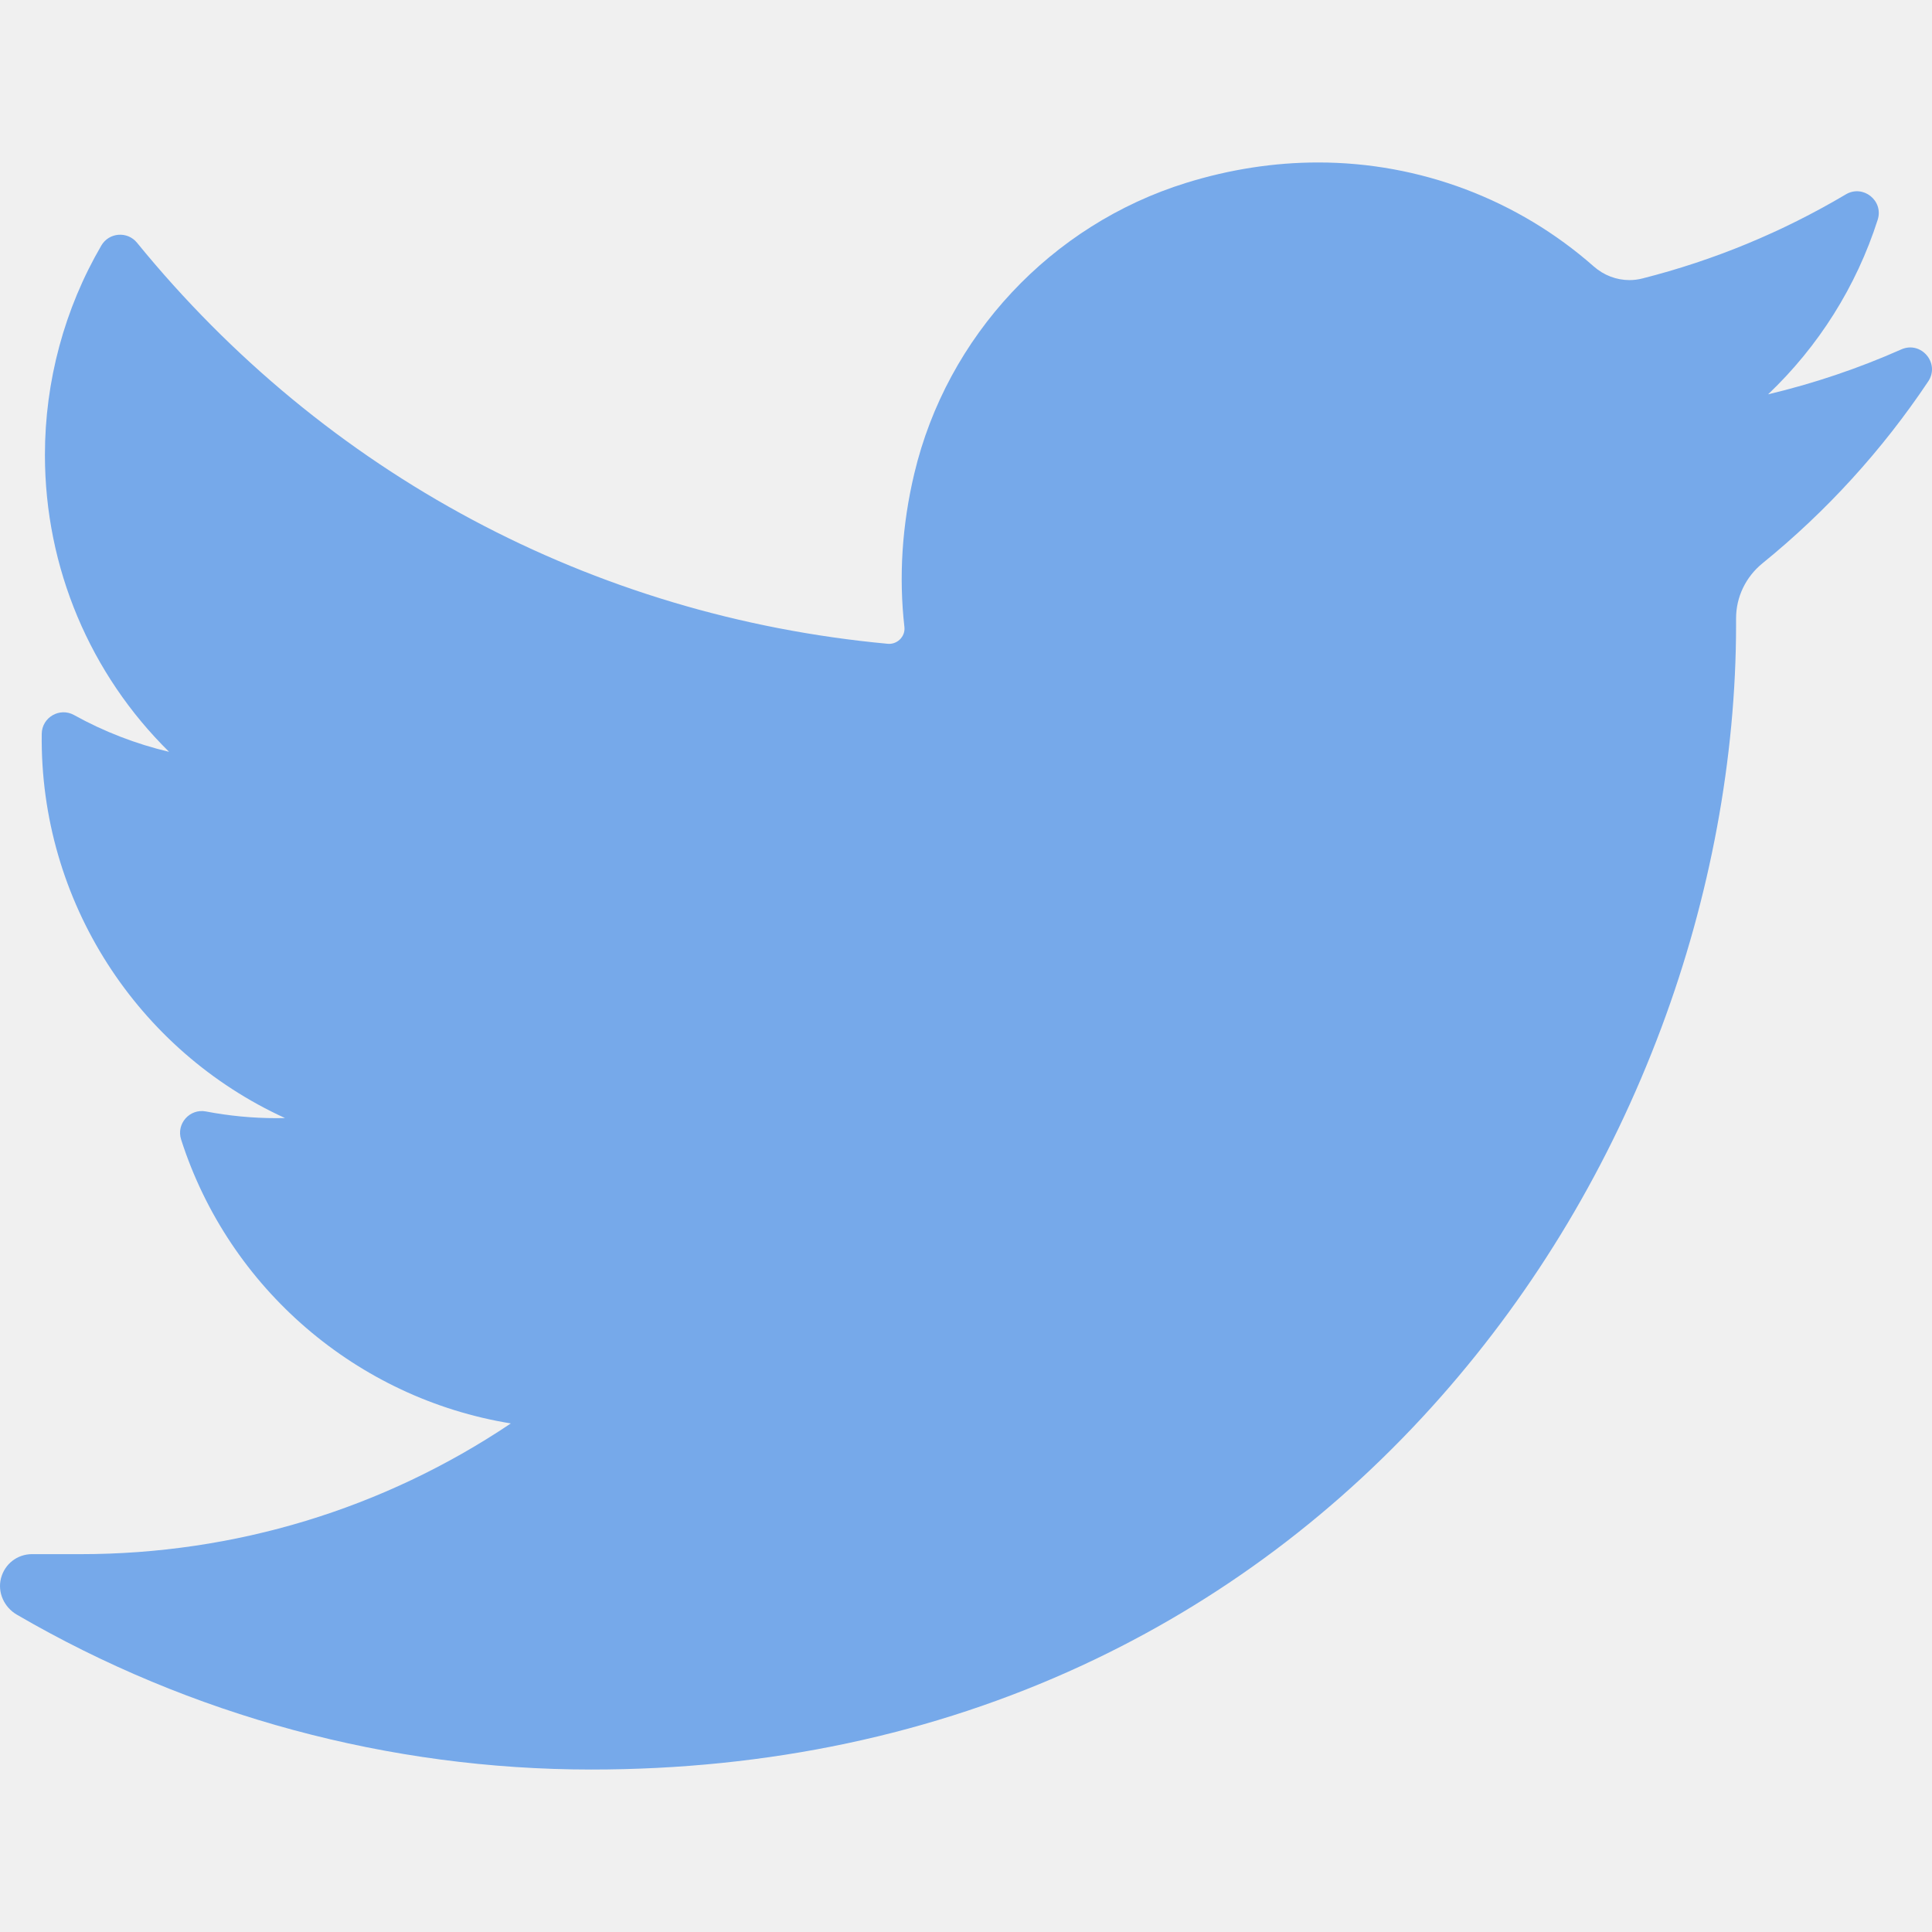
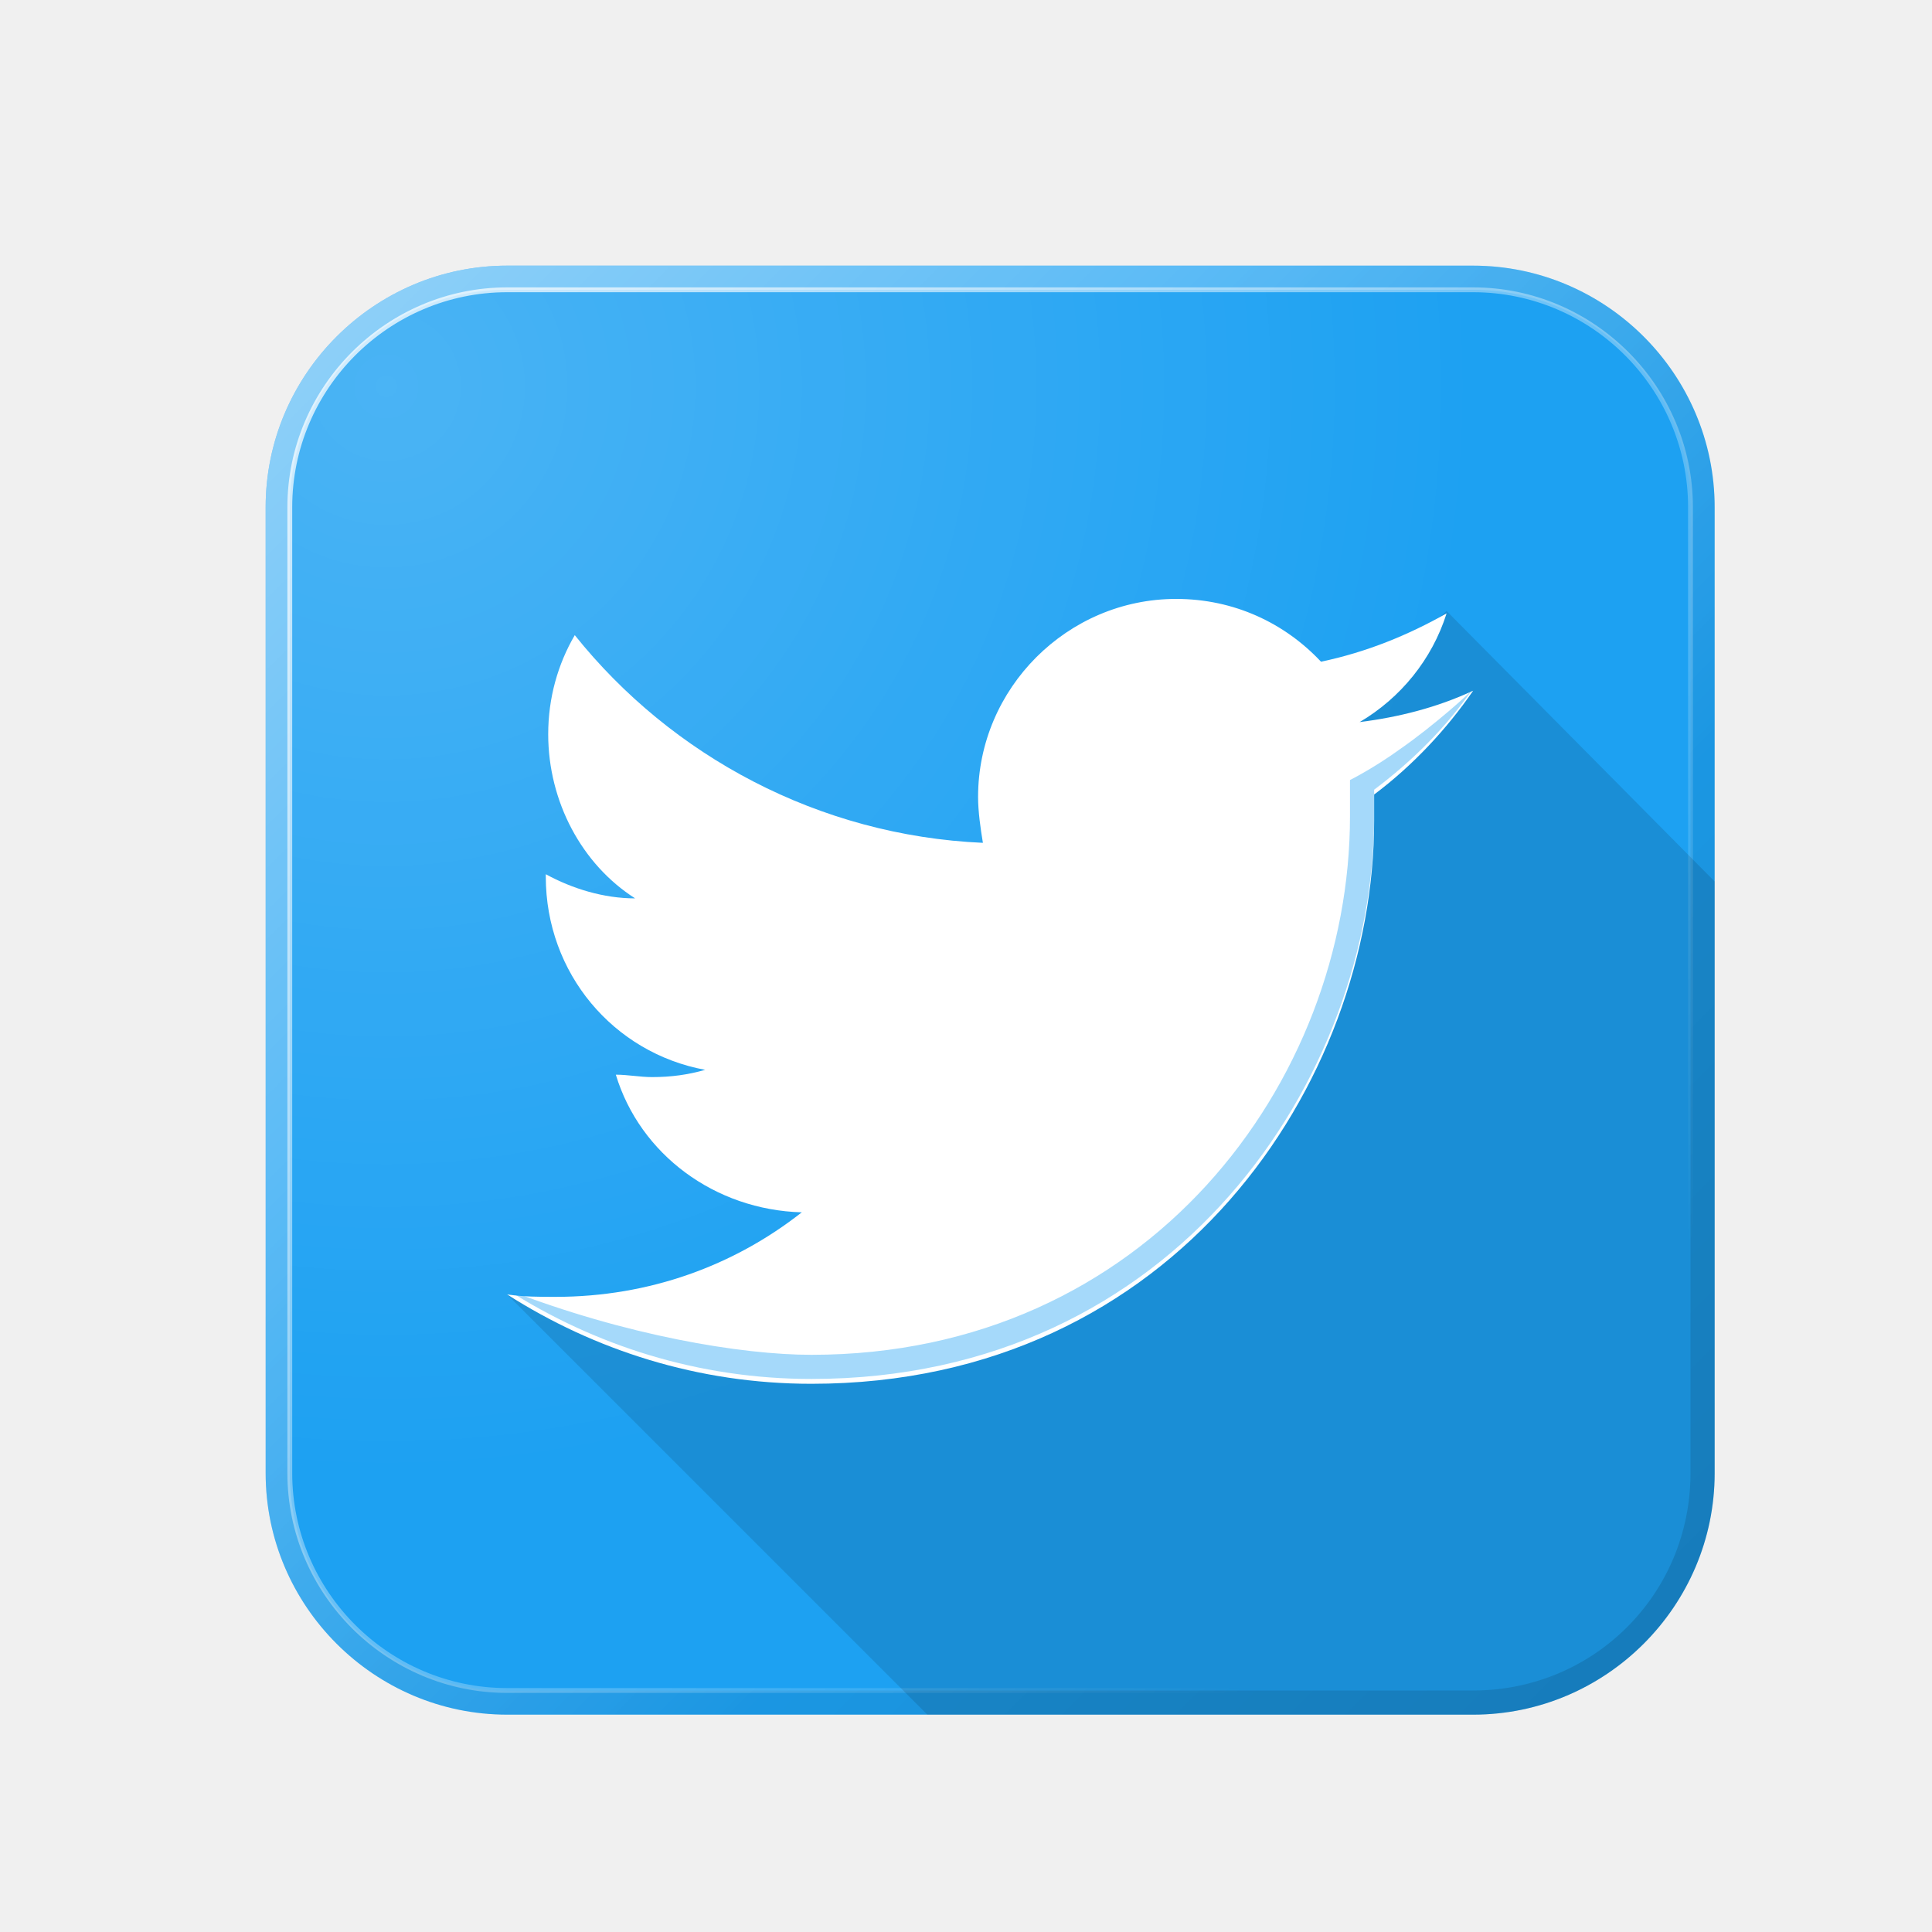
- <svg xmlns="http://www.w3.org/2000/svg" version="1.1" id="Layer_1" x="0px" y="0px" viewBox="0 0 410.155 410.155" style="enable-background:new 0 0 410.155 410.155;" xml:space="preserve">
-   <path style="fill:#76A9EA;" d="M403.632,74.18c-9.113,4.041-18.573,7.229-28.28,9.537c10.696-10.164,18.738-22.877,23.275-37.067  l0,0c1.295-4.051-3.105-7.554-6.763-5.385l0,0c-13.504,8.01-28.05,14.019-43.235,17.862c-0.881,0.223-1.79,0.336-2.702,0.336  c-2.766,0-5.455-1.027-7.57-2.891c-16.156-14.239-36.935-22.081-58.508-22.081c-9.335,0-18.76,1.455-28.014,4.325  c-28.672,8.893-50.795,32.544-57.736,61.724c-2.604,10.945-3.309,21.9-2.097,32.56c0.139,1.225-0.44,2.08-0.797,2.481  c-0.627,0.703-1.516,1.106-2.439,1.106c-0.103,0-0.209-0.005-0.314-0.015c-62.762-5.831-119.358-36.068-159.363-85.14l0,0  c-2.04-2.503-5.952-2.196-7.578,0.593l0,0C13.677,65.565,9.537,80.937,9.537,96.579c0,23.972,9.631,46.563,26.36,63.032  c-7.035-1.668-13.844-4.295-20.169-7.808l0,0c-3.06-1.7-6.825,0.485-6.868,3.985l0,0c-0.438,35.612,20.412,67.3,51.646,81.569  c-0.629,0.015-1.258,0.022-1.888,0.022c-4.951,0-9.964-0.478-14.898-1.421l0,0c-3.446-0.658-6.341,2.611-5.271,5.952l0,0  c10.138,31.651,37.39,54.981,70.002,60.278c-27.066,18.169-58.585,27.753-91.39,27.753l-10.227-0.006  c-3.151,0-5.816,2.054-6.619,5.106c-0.791,3.006,0.666,6.177,3.353,7.74c36.966,21.513,79.131,32.883,121.955,32.883  c37.485,0,72.549-7.439,104.219-22.109c29.033-13.449,54.689-32.674,76.255-57.141c20.09-22.792,35.8-49.103,46.692-78.201  c10.383-27.737,15.871-57.333,15.871-85.589v-1.346c-0.001-4.537,2.051-8.806,5.631-11.712c13.585-11.03,25.415-24.014,35.16-38.591  l0,0C411.924,77.126,407.866,72.302,403.632,74.18L403.632,74.18z" />
+ <svg xmlns="http://www.w3.org/2000/svg" xmlns:xlink="http://www.w3.org/1999/xlink" version="1.1" id="Layer_17" x="0px" y="0px" viewBox="0 0 80 80" style="enable-background:new 0 0 80 80;" xml:space="preserve">
+   <style type="text/css">
+ 	.st0{display:none;fill:url(#SVGID_1_);}
+ 	.st1{display:none;fill:url(#SVGID_2_);}
+ 	.st2{fill:#1DA1F2;}
+ 	.st3{clip-path:url(#SVGID_4_);fill:url(#SVGID_5_);}
+ 	.st4{clip-path:url(#SVGID_7_);fill:url(#SVGID_8_);}
+ 	.st5{clip-path:url(#SVGID_10_);fill:url(#SVGID_11_);}
+ 	.st6{clip-path:url(#SVGID_13_);fill:url(#SVGID_14_);}
+ 	.st7{opacity:0.12;enable-background:new    ;}
+ 	.st8{fill:#FFFFFF;}
+ 	.st9{opacity:0.4;fill:#1DA1F2;enable-background:new    ;}
+ </style>
  <g>
- </g>
-   <g>
- </g>
-   <g>
- </g>
-   <g>
- </g>
-   <g>
- </g>
-   <g>
- </g>
-   <g>
- </g>
-   <g>
- </g>
-   <g>
- </g>
-   <g>
- </g>
-   <g>
- </g>
-   <g>
- </g>
-   <g>
- </g>
-   <g>
- </g>
-   <g>
- </g>
+     <linearGradient id="SVGID_1_" gradientUnits="userSpaceOnUse" x1="41" y1="729" x2="111" y2="799" gradientTransform="matrix(1 0 0 1 0 -688)">
+       <stop offset="0" style="stop-color:#000000;stop-opacity:0.4" />
+       <stop offset="0.8" style="stop-color:#000000;stop-opacity:0" />
+     </linearGradient>
+     <polygon class="st0" points="111,56.9 68.1,13.9 13.9,68.1 56.9,111 111,111  " />
+     <linearGradient id="SVGID_2_" gradientUnits="userSpaceOnUse" x1="41" y1="729" x2="111" y2="799" gradientTransform="matrix(1 0 0 1 0 -688)">
+       <stop offset="0" style="stop-color:#1DA1F2;stop-opacity:0.6" />
+       <stop offset="0.5" style="stop-color:#1DA1F2;stop-opacity:0" />
+     </linearGradient>
+     <polygon class="st1" points="111,56.9 68.1,13.9 13.9,68.1 56.9,111 111,111  " />
+     <path class="st2" d="M61,71H21c-5.5,0-10-4.5-10-10V21c0-5.5,4.5-10,10-10h40c5.5,0,10,4.5,10,10v40C71,66.5,66.5,71,61,71z" />
+     <g>
+       <g>
+         <g>
+           <defs>
+             <path id="SVGID_3_" d="M61,12c5,0,9,4,9,9v40c0,5-4,9-9,9H21c-5,0-9-4-9-9V21c0-5,4-9,9-9H61 M61,11H21c-5.5,0-10,4.5-10,10v40       c0,5.5,4.5,10,10,10h40c5.5,0,10-4.5,10-10V21C71,15.5,66.5,11,61,11L61,11z" />
+           </defs>
+           <clipPath id="SVGID_4_">
+             <use xlink:href="#SVGID_3_" style="overflow:visible;" />
+           </clipPath>
+           <linearGradient id="SVGID_5_" gradientUnits="userSpaceOnUse" x1="-9" y1="679" x2="91" y2="779" gradientTransform="matrix(1 0 0 1 0 -688)">
+             <stop offset="0" style="stop-color:#FFFFFF;stop-opacity:0.8" />
+             <stop offset="0.6" style="stop-color:#FFFFFF;stop-opacity:0" />
+           </linearGradient>
+           <rect x="-9" y="-9" class="st3" width="100" height="100" />
+         </g>
+       </g>
+     </g>
+     <g>
+       <g>
+         <g>
+           <defs>
+             <path id="SVGID_6_" d="M61,12c5,0,9,4,9,9v40c0,5-4,9-9,9H21c-5,0-9-4-9-9V21c0-5,4-9,9-9H61 M61,11H21c-5.5,0-10,4.5-10,10v40       c0,5.5,4.5,10,10,10h40c5.5,0,10-4.5,10-10V21C71,15.5,66.5,11,61,11L61,11z" />
+           </defs>
+           <clipPath id="SVGID_7_">
+             <use xlink:href="#SVGID_6_" style="overflow:visible;" />
+           </clipPath>
+           <linearGradient id="SVGID_8_" gradientUnits="userSpaceOnUse" x1="-9" y1="679" x2="91" y2="779" gradientTransform="matrix(1 0 0 1 0 -688)">
+             <stop offset="0.4" style="stop-color:#000000;stop-opacity:0" />
+             <stop offset="1" style="stop-color:#000000;stop-opacity:0.2" />
+           </linearGradient>
+           <rect x="-9" y="-9" class="st4" width="100" height="100" />
+         </g>
+       </g>
+     </g>
+     <g>
+       <g>
+         <g>
+           <defs>
+             <path id="SVGID_9_" d="M21,70c-5,0-9-4-9-9V21c0-5,4-9,9-9h40c5,0,9,4,9,9v40c0,5-4,9-9,9H21z" />
+           </defs>
+           <clipPath id="SVGID_10_">
+             <use xlink:href="#SVGID_9_" style="overflow:visible;" />
+           </clipPath>
+           <radialGradient id="SVGID_11_" cx="16" cy="704" r="45" gradientTransform="matrix(1 0 0 1 0 -688)" gradientUnits="userSpaceOnUse">
+             <stop offset="0" style="stop-color:#FFFFFF;stop-opacity:0.2" />
+             <stop offset="1" style="stop-color:#FFFFFF;stop-opacity:0" />
+           </radialGradient>
+           <circle class="st5" cx="16" cy="16" r="45" />
+         </g>
+       </g>
+     </g>
+     <g>
+       <g>
+         <g>
+           <defs>
+             <path id="SVGID_12_" d="M61,70.1H21c-5,0-9.1-4.1-9.1-9.1V21c0-5,4.1-9.1,9.1-9.1h40c5,0,9.1,4.1,9.1,9.1v40       C70.1,66,66,70.1,61,70.1z M21,12.1c-4.9,0-8.9,4-8.9,8.9v40c0,4.9,4,8.9,8.9,8.9h40c4.9,0,8.9-4,8.9-8.9V21       c0-4.9-4-8.9-8.9-8.9H21z" />
+           </defs>
+           <clipPath id="SVGID_13_">
+             <use xlink:href="#SVGID_12_" style="overflow:visible;" />
+           </clipPath>
+           <linearGradient id="SVGID_14_" gradientUnits="userSpaceOnUse" x1="-9" y1="679" x2="91" y2="779" gradientTransform="matrix(1 0 0 1 0 -688)">
+             <stop offset="0.2" style="stop-color:#FFFFFF;stop-opacity:0.8" />
+             <stop offset="0.7" style="stop-color:#FFFFFF;stop-opacity:0" />
+           </linearGradient>
+           <rect x="-9" y="-9" class="st6" width="100" height="100" />
+         </g>
+       </g>
+     </g>
+     <path class="st7" d="M59.9,25.3l-6.7,6.3L47,50.3L33.1,56L21,53.6L38.4,71H61c5.5,0,10-4.5,10-10V36.5L59.9,25.3z" />
+     <path class="st8" d="M61,28.6c-1.5,0.7-3.1,1.1-4.7,1.3c1.7-1,3-2.6,3.6-4.5c-1.6,0.9-3.3,1.6-5.2,2c-1.5-1.6-3.6-2.6-6-2.6   c-4.5,0-8.2,3.7-8.2,8.2c0,0.6,0.1,1.3,0.2,1.9c-6.8-0.3-12.9-3.6-16.9-8.6c-0.7,1.2-1.1,2.6-1.1,4.1c0,2.8,1.4,5.4,3.6,6.8   c-1.3,0-2.6-0.4-3.7-1v0.1c0,4,2.8,7.3,6.6,8c-0.7,0.2-1.4,0.3-2.2,0.3c-0.5,0-1-0.1-1.5-0.1c1,3.3,4.1,5.6,7.7,5.7   c-2.8,2.2-6.3,3.5-10.2,3.5c-0.7,0-1.3,0-2-0.1c3.6,2.3,7.9,3.7,12.6,3.7c15.1,0,23.3-12.5,23.3-23.3c0-0.4,0-0.7,0-1.1   C58.5,31.7,59.9,30.2,61,28.6z" />
+     <path class="st9" d="M58,31c-1.1,0.8-2.1,1.3-2.1,1.3v0.5c0,0.3,0,0.7,0,1c0,11-8.4,22.3-22.3,22.3c-2.9,0-7.7-0.8-12.6-2.7   c3.6,2.3,7.9,3.7,12.6,3.7c15.1,0,23.3-12.5,23.3-23.3c0-0.4,0-0.7,0-1.1c1.6-1.2,3-2.6,4.1-4.2C61,28.6,59.3,30.1,58,31z" />
+   </g>
</svg>
